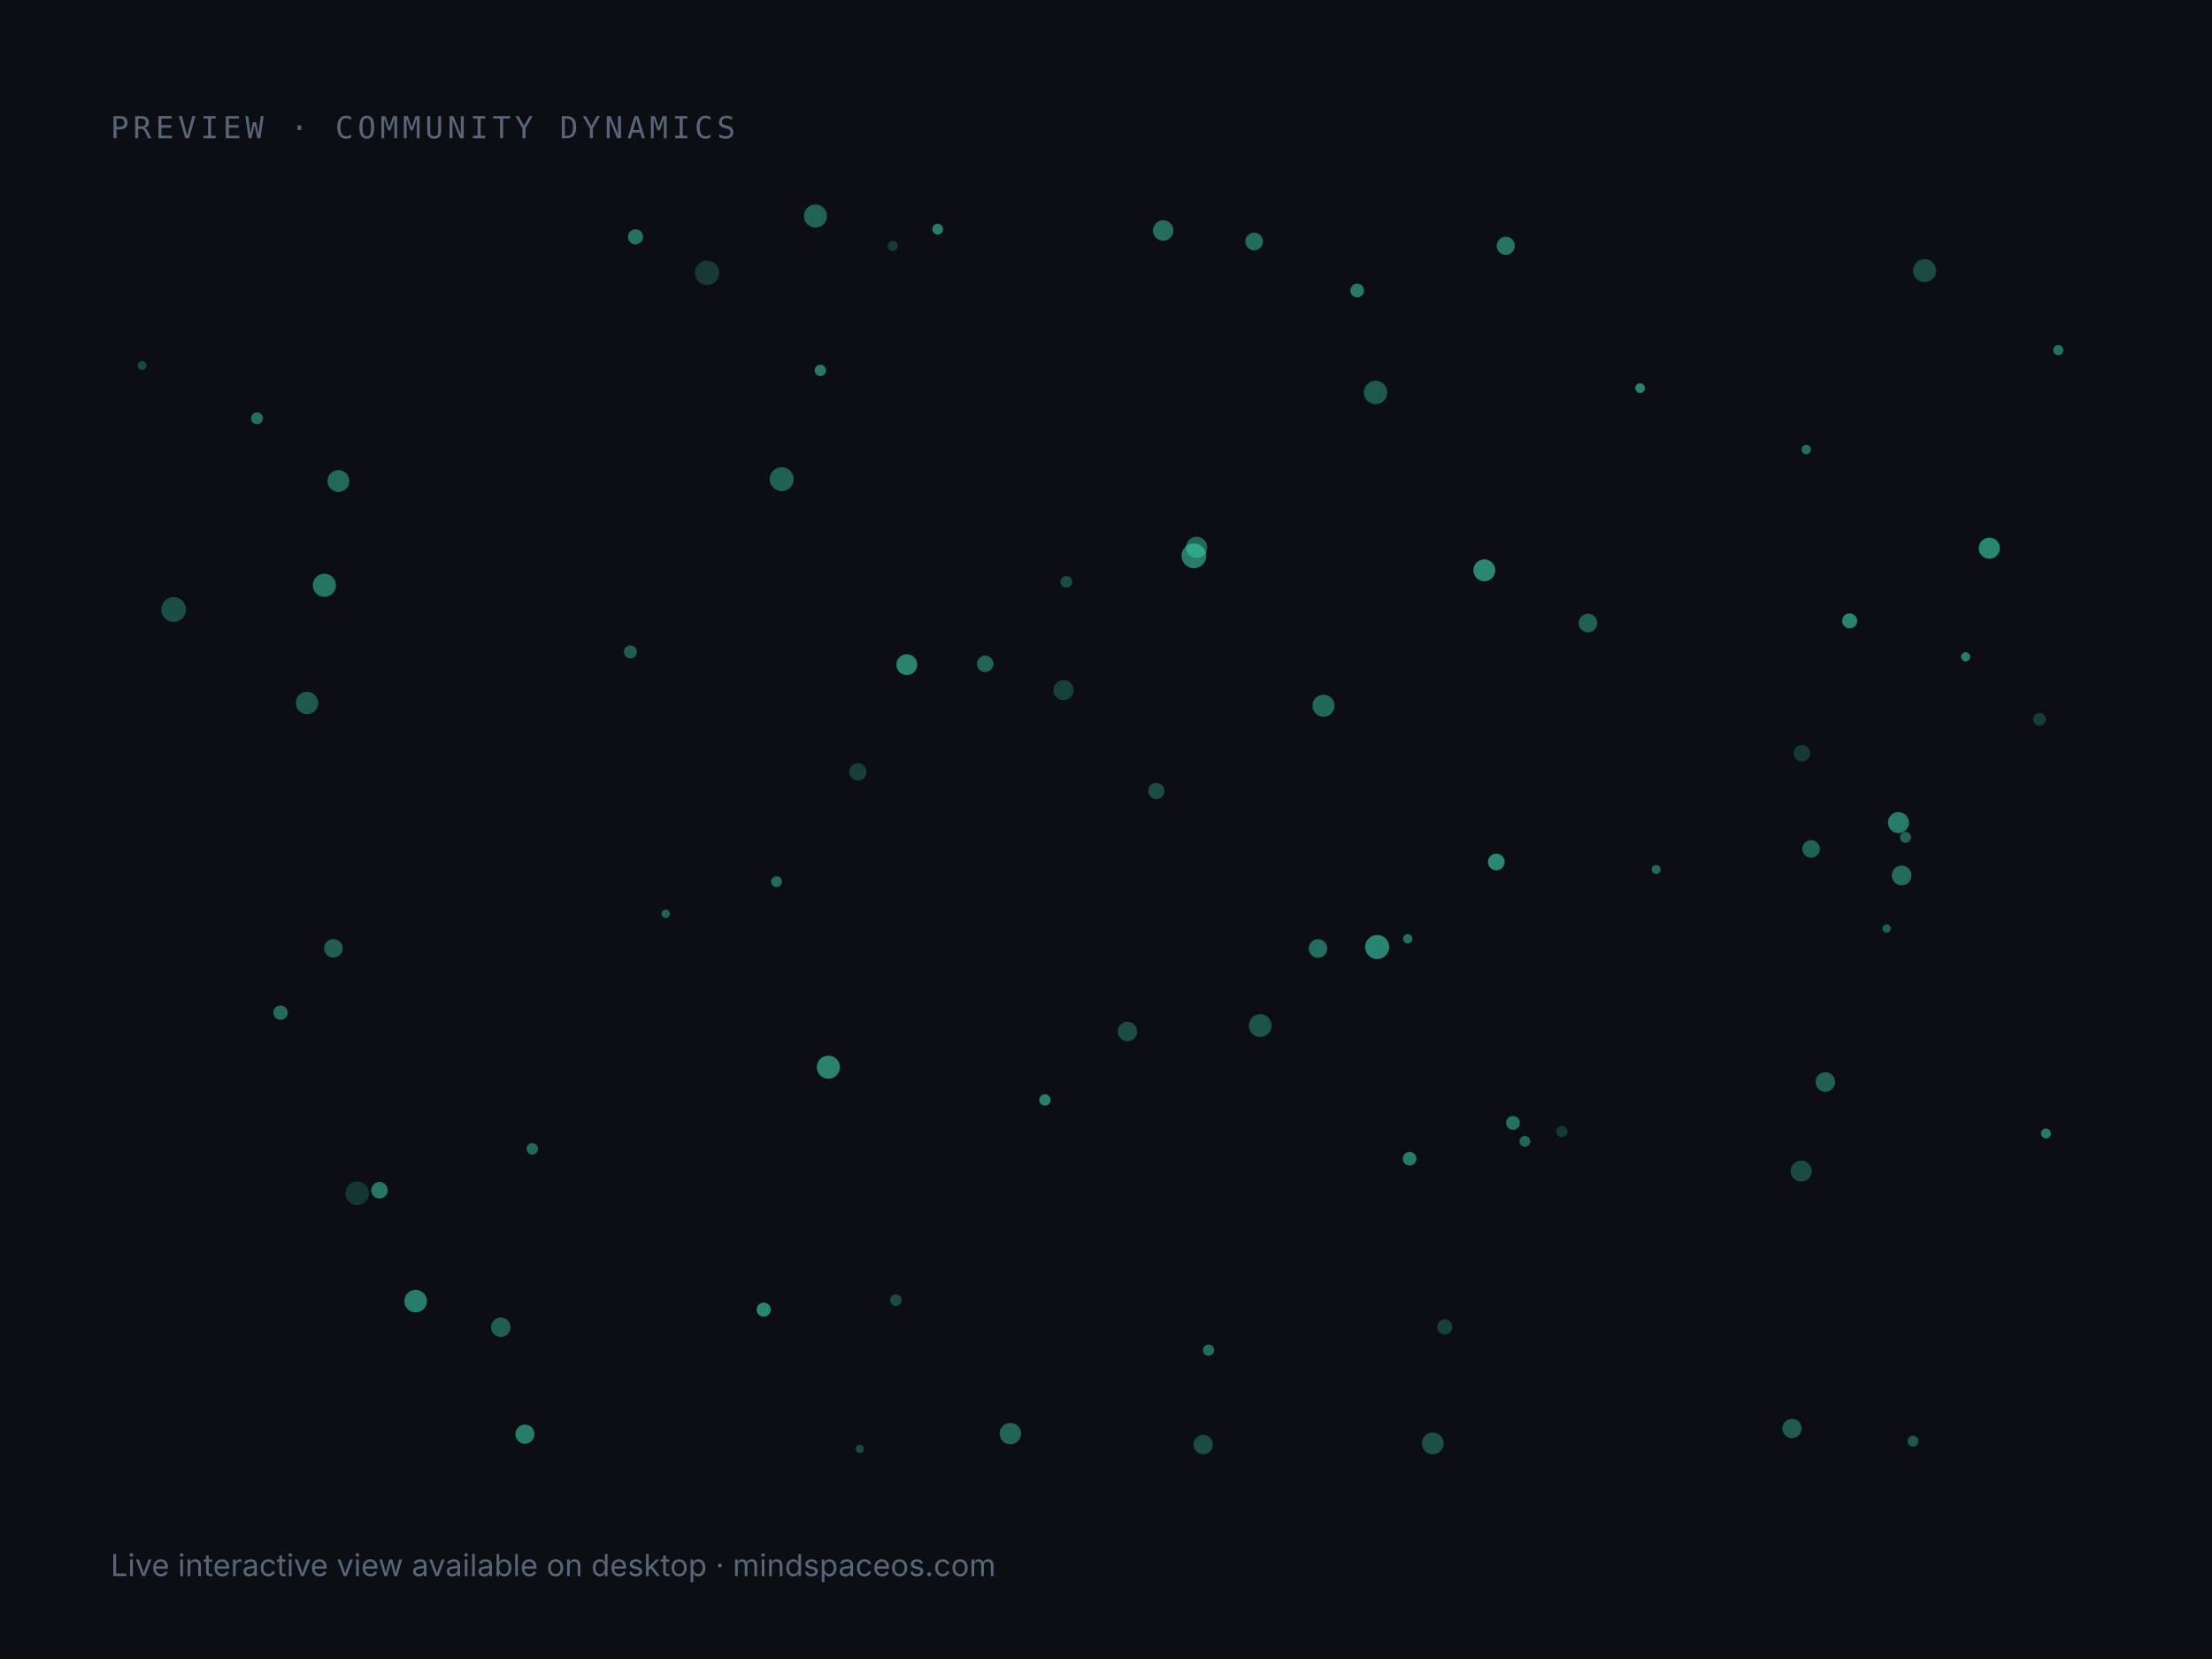
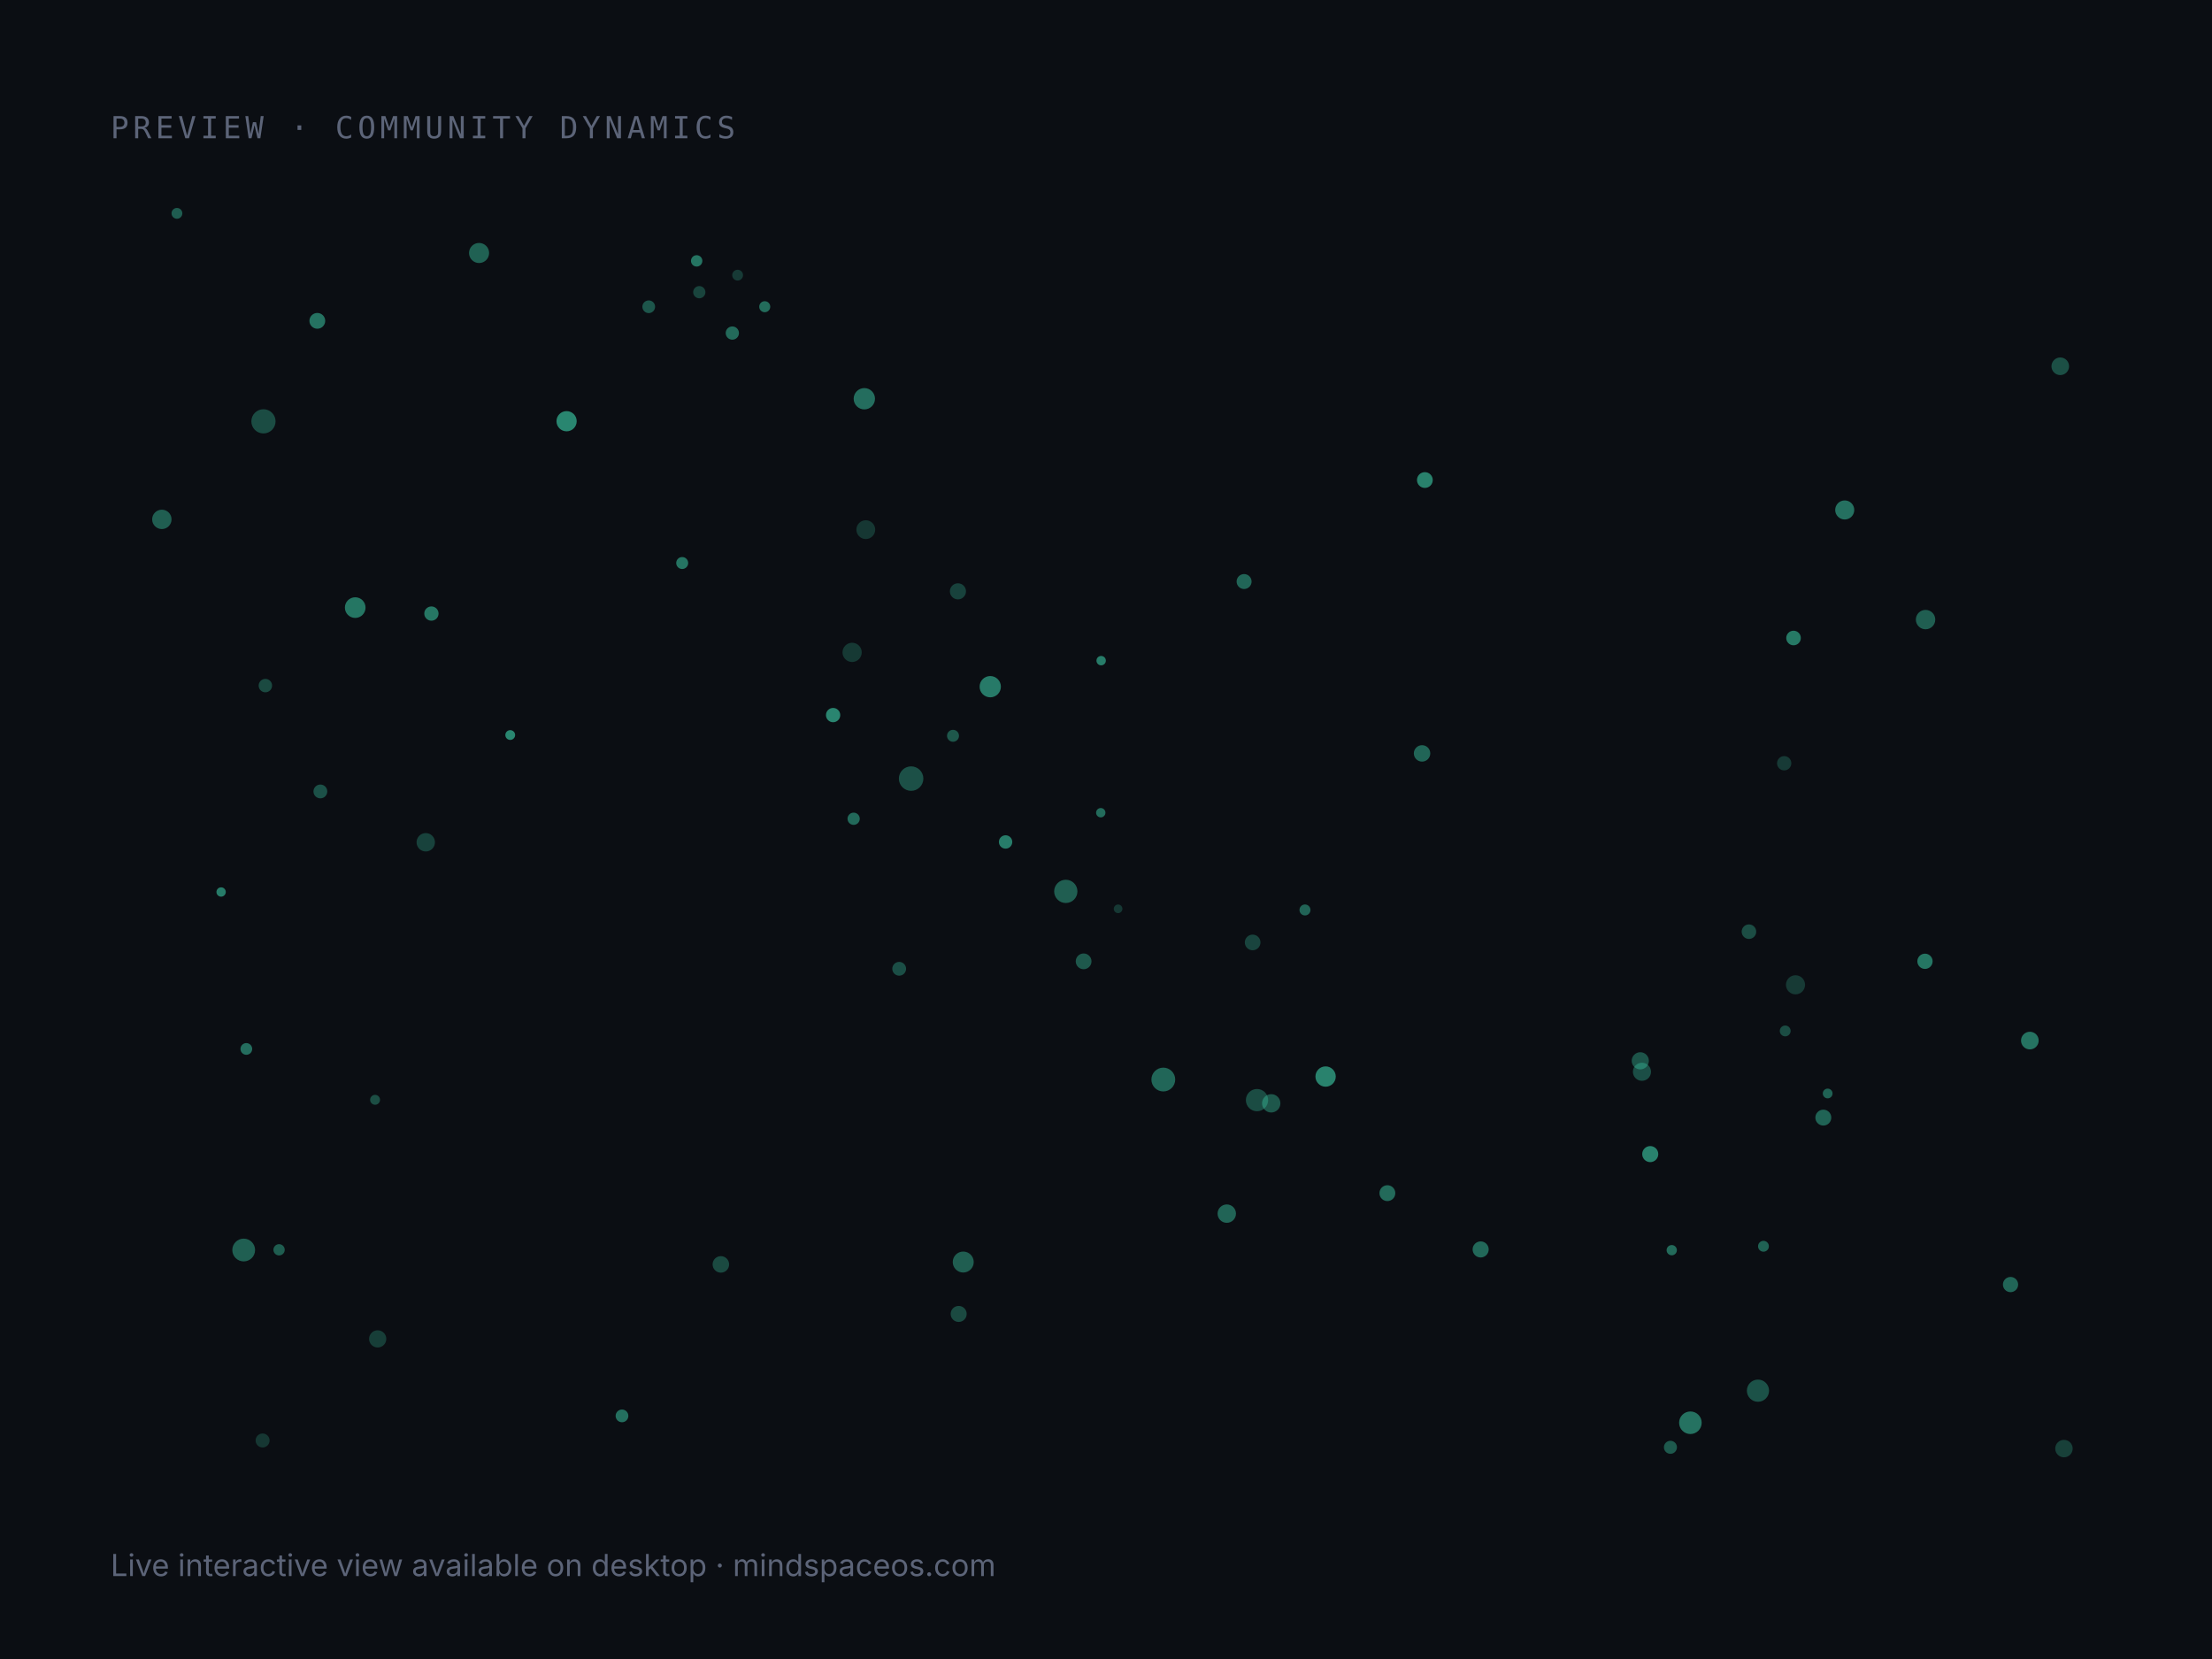
<svg xmlns="http://www.w3.org/2000/svg" viewBox="0 0 1600 1200" preserveAspectRatio="xMidYMid meet" role="img" aria-labelledby="title desc">
  <rect width="1600" height="1200" fill="#0B0E13" />
-   <circle cx="730.808" cy="1036.952" r="7.76" fill="#3FD8B0" opacity="0.432" />
-   <circle cx="1488.811" cy="253.261" r="3.677" fill="#3FD8B0" opacity="0.499" />
-   <circle cx="1018.244" cy="679.032" r="3.417" fill="#3FD8B0" opacity="0.487" />
-   <circle cx="561.673" cy="637.712" r="3.929" fill="#3FD8B0" opacity="0.459" />
-   <circle cx="1479.901" cy="819.913" r="3.587" fill="#3FD8B0" opacity="0.539" />
-   <circle cx="655.917" cy="480.747" r="7.561" fill="#3FD8B0" opacity="0.577" />
-   <circle cx="455.999" cy="471.529" r="4.696" fill="#3FD8B0" opacity="0.397" />
-   <circle cx="863.583" cy="402.027" r="8.974" fill="#3FD8B0" opacity="0.55" />
-   <circle cx="1302.853" cy="847.063" r="7.638" fill="#3FD8B0" opacity="0.3" />
-   <circle cx="981.711" cy="210.131" r="4.993" fill="#3FD8B0" opacity="0.527" />
-   <circle cx="1036.348" cy="1044.042" r="7.918" fill="#3FD8B0" opacity="0.32" />
-   <circle cx="258.351" cy="863.182" r="8.557" fill="#3FD8B0" opacity="0.203" />
-   <circle cx="1392.129" cy="195.775" r="8.338" fill="#3FD8B0" opacity="0.295" />
-   <circle cx="957.32" cy="510.429" r="7.998" fill="#3FD8B0" opacity="0.444" />
-   <circle cx="1303.355" cy="544.874" r="6.013" fill="#3FD8B0" opacity="0.213" />
-   <circle cx="712.654" cy="480.134" r="5.971" fill="#3FD8B0" opacity="0.428" />
-   <circle cx="1197.972" cy="628.945" r="3.283" fill="#3FD8B0" opacity="0.448" />
-   <circle cx="222.067" cy="508.498" r="8.12" fill="#3FD8B0" opacity="0.372" />
-   <circle cx="1073.655" cy="412.51" r="7.933" fill="#3FD8B0" opacity="0.599" />
-   <circle cx="552.417" cy="947.313" r="5.131" fill="#3FD8B0" opacity="0.591" />
-   <circle cx="185.907" cy="302.568" r="4.301" fill="#3FD8B0" opacity="0.484" />
-   <circle cx="620.58" cy="558.304" r="6.268" fill="#3FD8B0" opacity="0.239" />
-   <circle cx="1438.94" cy="396.531" r="7.66" fill="#3FD8B0" opacity="0.592" />
-   <circle cx="511.381" cy="197.381" r="8.86" fill="#3FD8B0" opacity="0.22" />
-   <circle cx="481.534" cy="660.964" r="3.042" fill="#3FD8B0" opacity="0.42" />
-   <circle cx="1475.246" cy="520.302" r="4.613" fill="#3FD8B0" opacity="0.237" />
-   <circle cx="1375.514" cy="633.231" r="7.133" fill="#3FD8B0" opacity="0.468" />
-   <circle cx="755.84" cy="795.635" r="4.142" fill="#3FD8B0" opacity="0.566" />
-   <circle cx="1045.05" cy="959.836" r="5.497" fill="#3FD8B0" opacity="0.251" />
-   <circle cx="1186.346" cy="280.712" r="3.503" fill="#3FD8B0" opacity="0.569" />
-   <circle cx="621.859" cy="1047.97" r="3.056" fill="#3FD8B0" opacity="0.291" />
-   <circle cx="274.5" cy="860.965" r="6.003" fill="#3FD8B0" opacity="0.514" />
-   <circle cx="645.771" cy="177.864" r="3.636" fill="#3FD8B0" opacity="0.228" />
-   <circle cx="911.572" cy="741.817" r="8.239" fill="#3FD8B0" opacity="0.344" />
-   <circle cx="241.181" cy="685.951" r="6.719" fill="#3FD8B0" opacity="0.403" />
-   <circle cx="678.265" cy="165.758" r="3.897" fill="#3FD8B0" opacity="0.552" />
-   <circle cx="771.3" cy="420.831" r="4.245" fill="#3FD8B0" opacity="0.311" />
-   <circle cx="1373.215" cy="595.011" r="7.628" fill="#3FD8B0" opacity="0.532" />
-   <circle cx="1129.719" cy="818.526" r="4.086" fill="#3FD8B0" opacity="0.208" />
-   <circle cx="593.393" cy="267.938" r="4.139" fill="#3FD8B0" opacity="0.531" />
-   <circle cx="994.946" cy="283.879" r="8.492" fill="#3FD8B0" opacity="0.369" />
-   <circle cx="459.681" cy="171.32" r="5.482" fill="#3FD8B0" opacity="0.493" />
-   <circle cx="996.135" cy="685.011" r="8.73" fill="#3FD8B0" opacity="0.588" />
-   <circle cx="874.162" cy="976.616" r="4.093" fill="#3FD8B0" opacity="0.455" />
-   <circle cx="953.385" cy="686.053" r="6.731" fill="#3FD8B0" opacity="0.475" />
-   <circle cx="102.79" cy="264.383" r="3.24" fill="#3FD8B0" opacity="0.284" />
-   <circle cx="244.797" cy="347.945" r="7.919" fill="#3FD8B0" opacity="0.446" />
-   <circle cx="1337.908" cy="449.086" r="5.449" fill="#3FD8B0" opacity="0.578" />
-   <circle cx="1364.662" cy="671.55" r="3.075" fill="#3FD8B0" opacity="0.39" />
-   <circle cx="1082.315" cy="623.485" r="6.052" fill="#3FD8B0" opacity="0.598" />
-   <circle cx="1306.504" cy="325.178" r="3.42" fill="#3FD8B0" opacity="0.464" />
-   <circle cx="202.898" cy="732.49" r="5.21" fill="#3FD8B0" opacity="0.459" />
-   <circle cx="589.834" cy="156.268" r="8.353" fill="#3FD8B0" opacity="0.424" />
-   <circle cx="565.408" cy="346.608" r="8.689" fill="#3FD8B0" opacity="0.413" />
-   <circle cx="1094.368" cy="812.227" r="5.018" fill="#3FD8B0" opacity="0.491" />
-   <circle cx="769.24" cy="499.17" r="7.293" fill="#3FD8B0" opacity="0.253" />
-   <circle cx="815.527" cy="746.116" r="7.049" fill="#3FD8B0" opacity="0.312" />
-   <circle cx="234.627" cy="423.349" r="8.393" fill="#3FD8B0" opacity="0.506" />
-   <circle cx="1296.216" cy="1033.264" r="6.97" fill="#3FD8B0" opacity="0.379" />
-   <circle cx="1383.732" cy="1042.444" r="3.978" fill="#3FD8B0" opacity="0.364" />
-   <circle cx="1019.603" cy="838.114" r="4.952" fill="#3FD8B0" opacity="0.545" />
-   <circle cx="1310.012" cy="614.035" r="6.365" fill="#3FD8B0" opacity="0.417" />
-   <circle cx="1089.168" cy="177.814" r="6.575" fill="#3FD8B0" opacity="0.503" />
-   <circle cx="385.052" cy="831.003" r="4.162" fill="#3FD8B0" opacity="0.45" />
-   <circle cx="1102.972" cy="825.575" r="3.901" fill="#3FD8B0" opacity="0.445" />
-   <circle cx="836.419" cy="572.097" r="5.887" fill="#3FD8B0" opacity="0.301" />
-   <circle cx="907.151" cy="174.671" r="6.392" fill="#3FD8B0" opacity="0.458" />
-   <circle cx="599.191" cy="771.93" r="8.375" fill="#3FD8B0" opacity="0.577" />
-   <circle cx="865.527" cy="395.937" r="7.713" fill="#3FD8B0" opacity="0.452" />
-   <circle cx="362.251" cy="960.04" r="7.064" fill="#3FD8B0" opacity="0.401" />
-   <circle cx="870.286" cy="1044.899" r="7.029" fill="#3FD8B0" opacity="0.301" />
-   <circle cx="1320.31" cy="782.641" r="7.067" fill="#3FD8B0" opacity="0.408" />
-   <circle cx="1148.619" cy="450.693" r="6.75" fill="#3FD8B0" opacity="0.408" />
-   <circle cx="1378.331" cy="605.699" r="3.984" fill="#3FD8B0" opacity="0.429" />
-   <circle cx="125.621" cy="440.911" r="8.939" fill="#3FD8B0" opacity="0.322" />
-   <circle cx="1421.784" cy="475.091" r="3.316" fill="#3FD8B0" opacity="0.558" />
-   <circle cx="379.721" cy="1037.384" r="6.935" fill="#3FD8B0" opacity="0.55" />
-   <circle cx="648.008" cy="940.453" r="4.186" fill="#3FD8B0" opacity="0.304" />
-   <circle cx="841.344" cy="166.708" r="7.427" fill="#3FD8B0" opacity="0.47" />
-   <circle cx="300.647" cy="941.116" r="8.18" fill="#3FD8B0" opacity="0.544" />
+   <circle cx="307.964" cy="609.244" r="6.654" fill="#3FD8B0" opacity="0.258" />
+   <circle cx="127.985" cy="154.326" r="3.913" fill="#3FD8B0" opacity="0.386" />
+   <circle cx="312.052" cy="443.806" r="5.166" fill="#3FD8B0" opacity="0.518" />
+   <circle cx="650.406" cy="700.745" r="4.988" fill="#3FD8B0" opacity="0.323" />
+   <circle cx="190.563" cy="304.764" r="8.756" fill="#3FD8B0" opacity="0.305" />
+   <circle cx="256.935" cy="439.496" r="7.473" fill="#3FD8B0" opacity="0.513" />
+   <circle cx="689.34" cy="532.223" r="4.333" fill="#3FD8B0" opacity="0.361" />
+   <circle cx="1468.249" cy="752.677" r="6.382" fill="#3FD8B0" opacity="0.5" />
+   <circle cx="189.944" cy="1041.945" r="5.059" fill="#3FD8B0" opacity="0.206" />
+   <circle cx="1209.217" cy="904.282" r="3.715" fill="#3FD8B0" opacity="0.457" />
+   <circle cx="1490.25" cy="264.933" r="6.376" fill="#3FD8B0" opacity="0.317" />
+   <circle cx="943.928" cy="658.199" r="3.976" fill="#3FD8B0" opacity="0.424" />
+   <circle cx="796.495" cy="477.857" r="3.402" fill="#3FD8B0" opacity="0.544" />
+   <circle cx="346.528" cy="182.995" r="7.263" fill="#3FD8B0" opacity="0.412" />
+   <circle cx="1222.71" cy="1029.111" r="8.167" fill="#3FD8B0" opacity="0.493" />
+   <circle cx="178.182" cy="758.729" r="4.239" fill="#3FD8B0" opacity="0.475" />
+   <circle cx="1186.464" cy="767.313" r="6.208" fill="#3FD8B0" opacity="0.349" />
+   <circle cx="1208.268" cy="1046.87" r="4.716" fill="#3FD8B0" opacity="0.371" />
+   <circle cx="696.74" cy="912.868" r="7.587" fill="#3FD8B0" opacity="0.398" />
+   <circle cx="1492.911" cy="1047.803" r="6.315" fill="#3FD8B0" opacity="0.249" />
+   <circle cx="625.197" cy="288.424" r="7.716" fill="#3FD8B0" opacity="0.474" />
+   <circle cx="553.159" cy="221.857" r="3.994" fill="#3FD8B0" opacity="0.461" />
+   <circle cx="229.527" cy="232.077" r="5.712" fill="#3FD8B0" opacity="0.493" />
+   <circle cx="505.816" cy="211.347" r="4.429" fill="#3FD8B0" opacity="0.267" />
+   <circle cx="521.421" cy="914.577" r="5.969" fill="#3FD8B0" opacity="0.298" />
+   <circle cx="273.192" cy="968.454" r="6.229" fill="#3FD8B0" opacity="0.237" />
+   <circle cx="503.916" cy="188.699" r="4.117" fill="#3FD8B0" opacity="0.506" />
+   <circle cx="617.465" cy="592.225" r="4.431" fill="#3FD8B0" opacity="0.448" />
+   <circle cx="449.901" cy="1024.147" r="4.601" fill="#3FD8B0" opacity="0.483" />
+   <circle cx="770.918" cy="644.756" r="8.417" fill="#3FD8B0" opacity="0.402" />
+   <circle cx="369.064" cy="531.664" r="3.543" fill="#3FD8B0" opacity="0.591" />
+   <circle cx="409.829" cy="304.677" r="7.317" fill="#3FD8B0" opacity="0.592" />
+   <circle cx="1070.999" cy="903.753" r="5.816" fill="#3FD8B0" opacity="0.443" />
+   <circle cx="783.812" cy="695.369" r="5.701" fill="#3FD8B0" opacity="0.367" />
+   <circle cx="1334.343" cy="368.865" r="6.903" fill="#3FD8B0" opacity="0.486" />
+   <circle cx="693.436" cy="950.406" r="5.792" fill="#3FD8B0" opacity="0.299" />
+   <circle cx="692.903" cy="427.729" r="5.821" fill="#3FD8B0" opacity="0.259" />
+   <circle cx="1265.06" cy="673.905" r="5.259" fill="#3FD8B0" opacity="0.311" />
+   <circle cx="1271.586" cy="1005.919" r="8.026" fill="#3FD8B0" opacity="0.339" />
+   <circle cx="1297.314" cy="461.486" r="5.277" fill="#3FD8B0" opacity="0.524" />
+   <circle cx="909.225" cy="795.748" r="8.06" fill="#3FD8B0" opacity="0.306" />
+   <circle cx="493.449" cy="407.25" r="4.329" fill="#3FD8B0" opacity="0.504" />
+   <circle cx="117.075" cy="375.674" r="7.015" fill="#3FD8B0" opacity="0.396" />
+   <circle cx="796.216" cy="587.854" r="3.385" fill="#3FD8B0" opacity="0.467" />
+   <circle cx="1003.532" cy="863.034" r="5.739" fill="#3FD8B0" opacity="0.455" />
+   <circle cx="919.511" cy="798.066" r="6.637" fill="#3FD8B0" opacity="0.362" />
+   <circle cx="1193.665" cy="834.786" r="5.811" fill="#3FD8B0" opacity="0.574" />
+   <circle cx="1322.004" cy="790.949" r="3.532" fill="#3FD8B0" opacity="0.416" />
+   <circle cx="1187.669" cy="775.241" r="6.544" fill="#3FD8B0" opacity="0.321" />
+   <circle cx="1392.395" cy="695.331" r="5.52" fill="#3FD8B0" opacity="0.514" />
+   <circle cx="626.252" cy="383.107" r="6.803" fill="#3FD8B0" opacity="0.204" />
+   <circle cx="1454.277" cy="929.151" r="5.504" fill="#3FD8B0" opacity="0.43" />
+   <circle cx="1275.564" cy="901.46" r="3.924" fill="#3FD8B0" opacity="0.415" />
+   <circle cx="841.456" cy="780.867" r="8.612" fill="#3FD8B0" opacity="0.437" />
+   <circle cx="159.939" cy="645.209" r="3.378" fill="#3FD8B0" opacity="0.543" />
+   <circle cx="191.95" cy="495.908" r="4.855" fill="#3FD8B0" opacity="0.298" />
+   <circle cx="899.886" cy="420.644" r="5.414" fill="#3FD8B0" opacity="0.431" />
+   <circle cx="533.541" cy="199.028" r="3.911" fill="#3FD8B0" opacity="0.221" />
+   <circle cx="529.71" cy="240.915" r="4.796" fill="#3FD8B0" opacity="0.454" />
+   <circle cx="201.862" cy="904.017" r="4.089" fill="#3FD8B0" opacity="0.388" />
+   <circle cx="1030.643" cy="347.226" r="5.709" fill="#3FD8B0" opacity="0.569" />
+   <circle cx="1392.81" cy="448.17" r="7.017" fill="#3FD8B0" opacity="0.401" />
+   <circle cx="616.362" cy="471.883" r="6.957" fill="#3FD8B0" opacity="0.214" />
+   <circle cx="1028.61" cy="544.955" r="5.947" fill="#3FD8B0" opacity="0.43" />
+   <circle cx="808.753" cy="657.371" r="3.125" fill="#3FD8B0" opacity="0.209" />
+   <circle cx="602.608" cy="517.244" r="5.175" fill="#3FD8B0" opacity="0.586" />
+   <circle cx="659.035" cy="563.187" r="8.854" fill="#3FD8B0" opacity="0.331" />
+   <circle cx="958.841" cy="778.695" r="7.353" fill="#3FD8B0" opacity="0.572" />
+   <circle cx="906.07" cy="681.692" r="5.663" fill="#3FD8B0" opacity="0.271" />
+   <circle cx="1290.551" cy="552.078" r="5.171" fill="#3FD8B0" opacity="0.222" />
+   <circle cx="727.367" cy="609.014" r="4.843" fill="#3FD8B0" opacity="0.545" />
+   <circle cx="716.275" cy="496.694" r="7.7" fill="#3FD8B0" opacity="0.537" />
+   <circle cx="1291.291" cy="745.709" r="3.922" fill="#3FD8B0" opacity="0.305" />
+   <circle cx="1318.862" cy="808.396" r="5.76" fill="#3FD8B0" opacity="0.42" />
+   <circle cx="176.273" cy="904.174" r="8.24" fill="#3FD8B0" opacity="0.406" />
+   <circle cx="887.359" cy="877.851" r="6.653" fill="#3FD8B0" opacity="0.428" />
+   <circle cx="1298.737" cy="712.333" r="6.92" fill="#3FD8B0" opacity="0.216" />
+   <circle cx="271.301" cy="795.519" r="3.589" fill="#3FD8B0" opacity="0.315" />
+   <circle cx="469.249" cy="221.879" r="4.598" fill="#3FD8B0" opacity="0.356" />
+   <circle cx="231.73" cy="572.476" r="4.997" fill="#3FD8B0" opacity="0.334" />
  <text x="80" y="100" fill="#5C6478" font-family="ui-monospace, Menlo, monospace" font-size="22" letter-spacing="3">PREVIEW · COMMUNITY DYNAMICS</text>
  <text x="80" y="1140" fill="#5C6478" font-family="Inter, system-ui, sans-serif" font-size="22">Live interactive view available on desktop · mindspaceos.com</text>
</svg>
